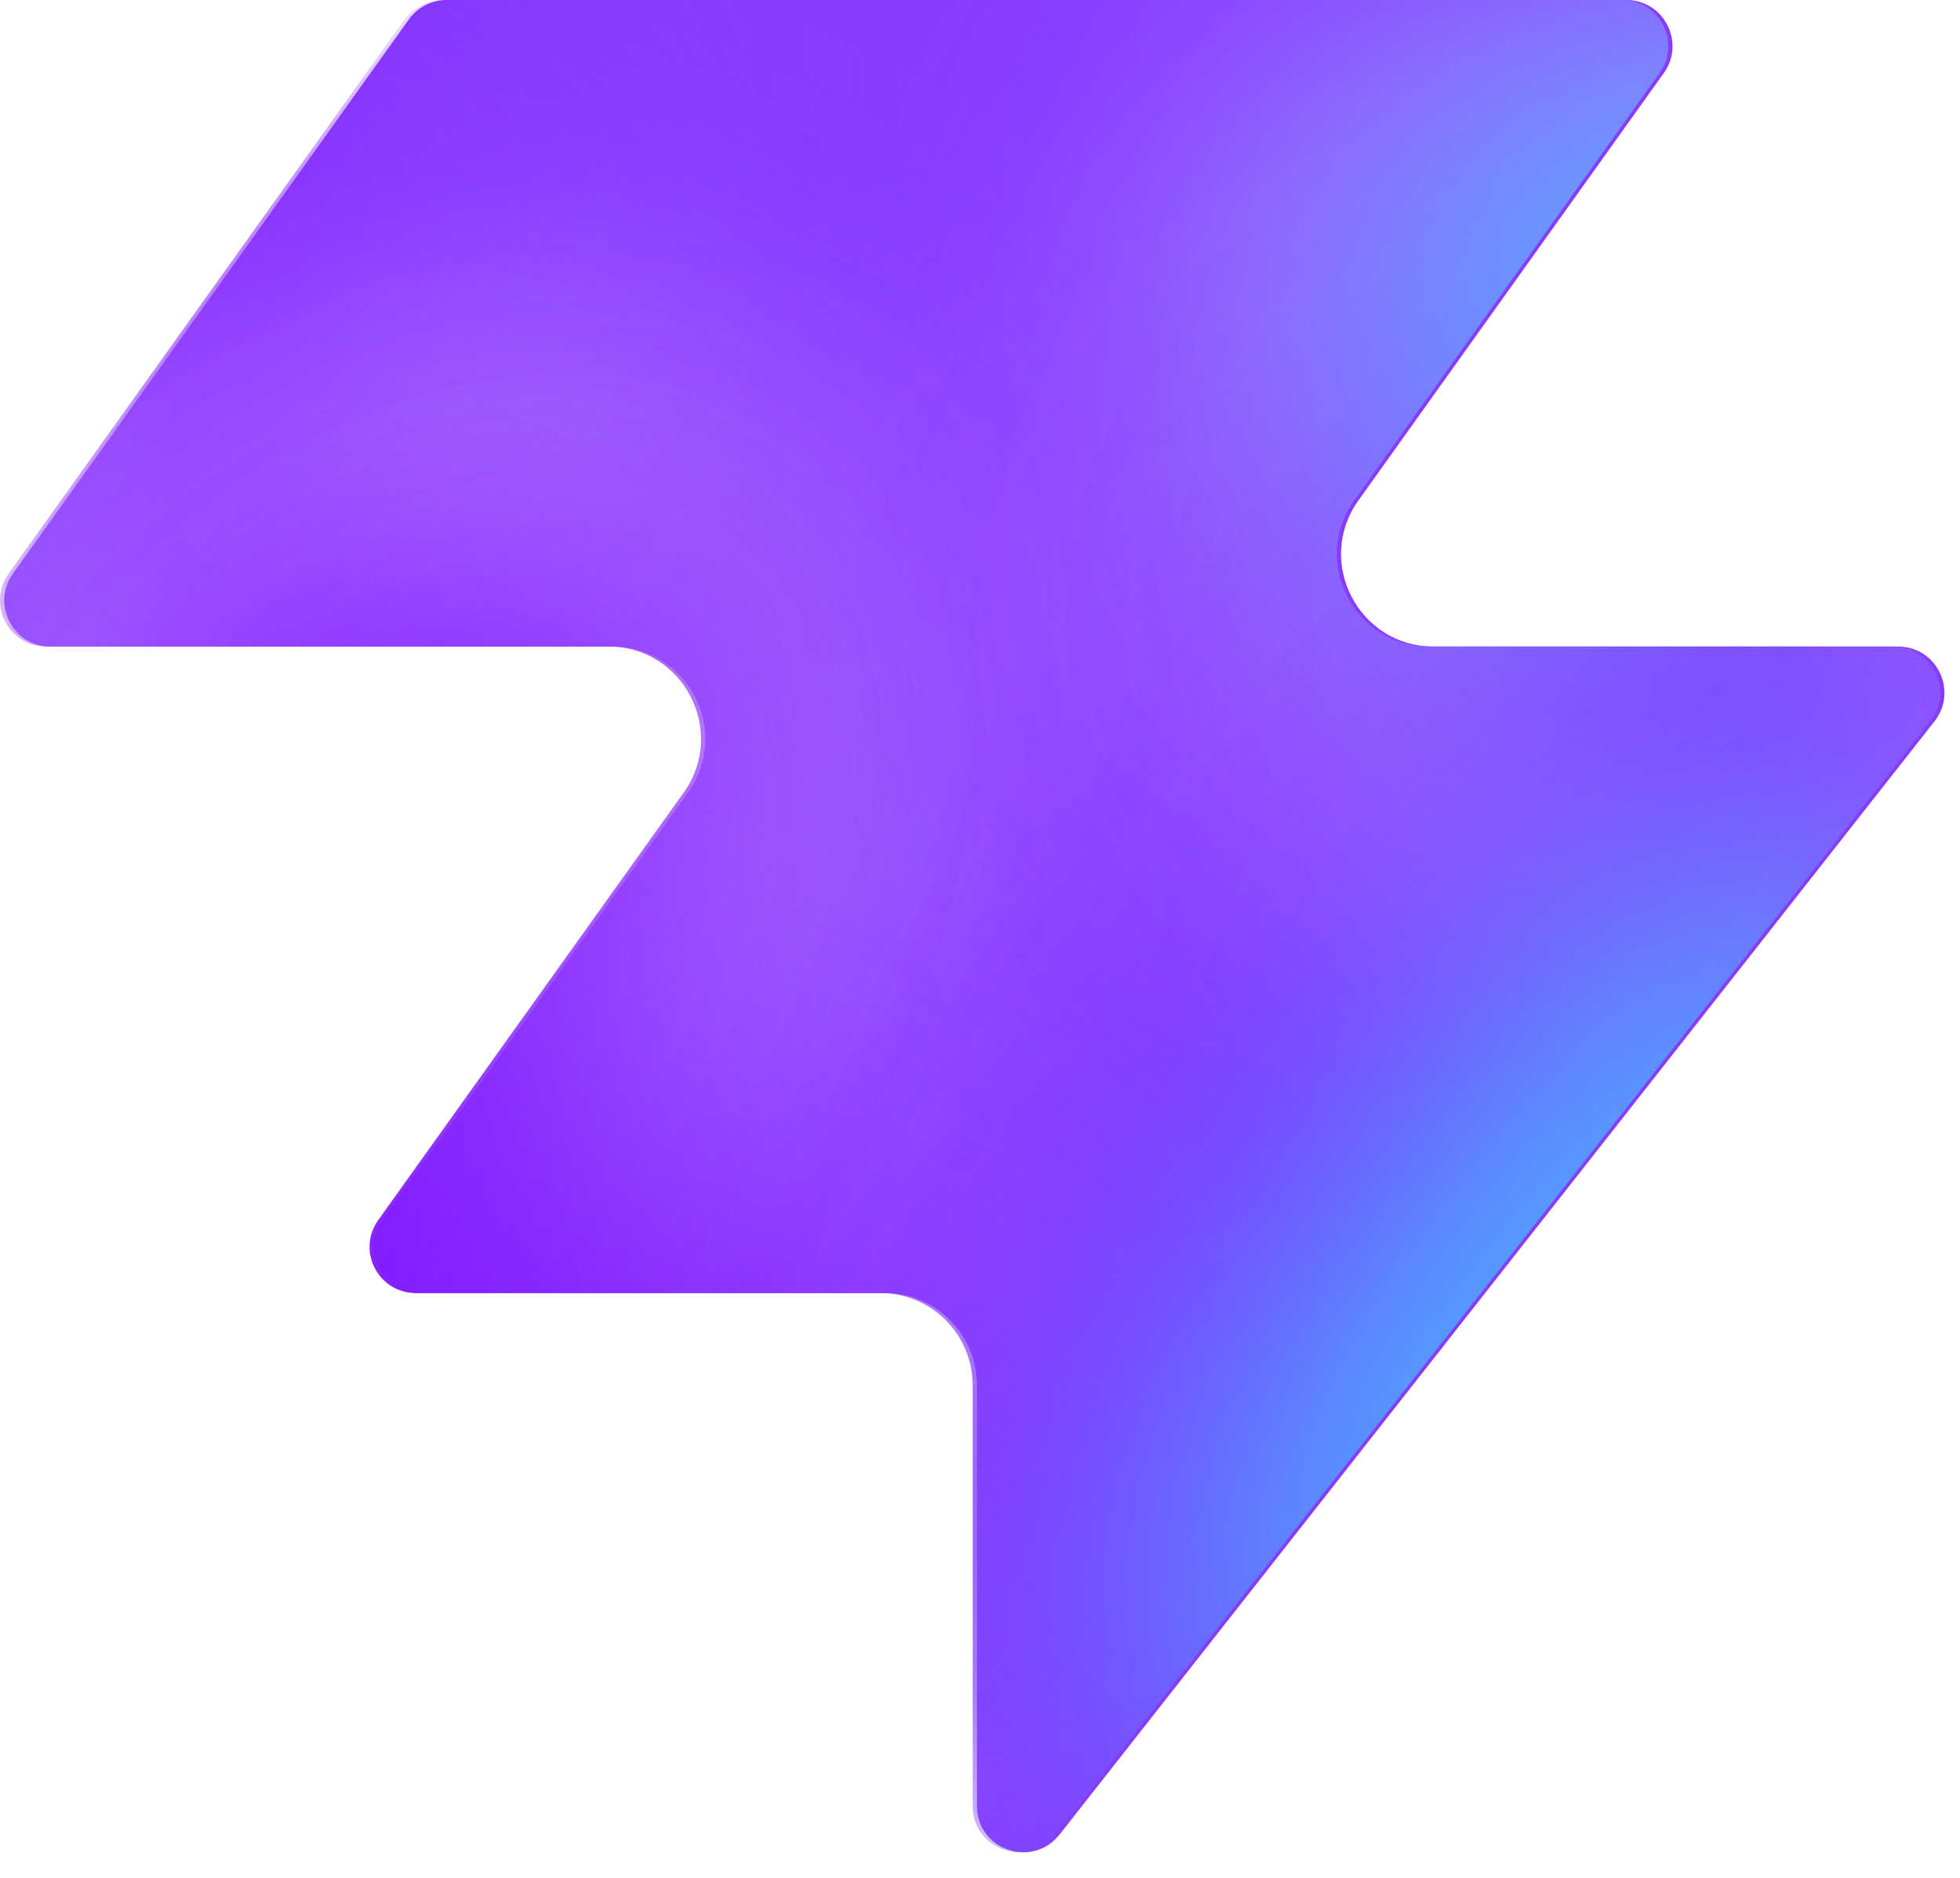
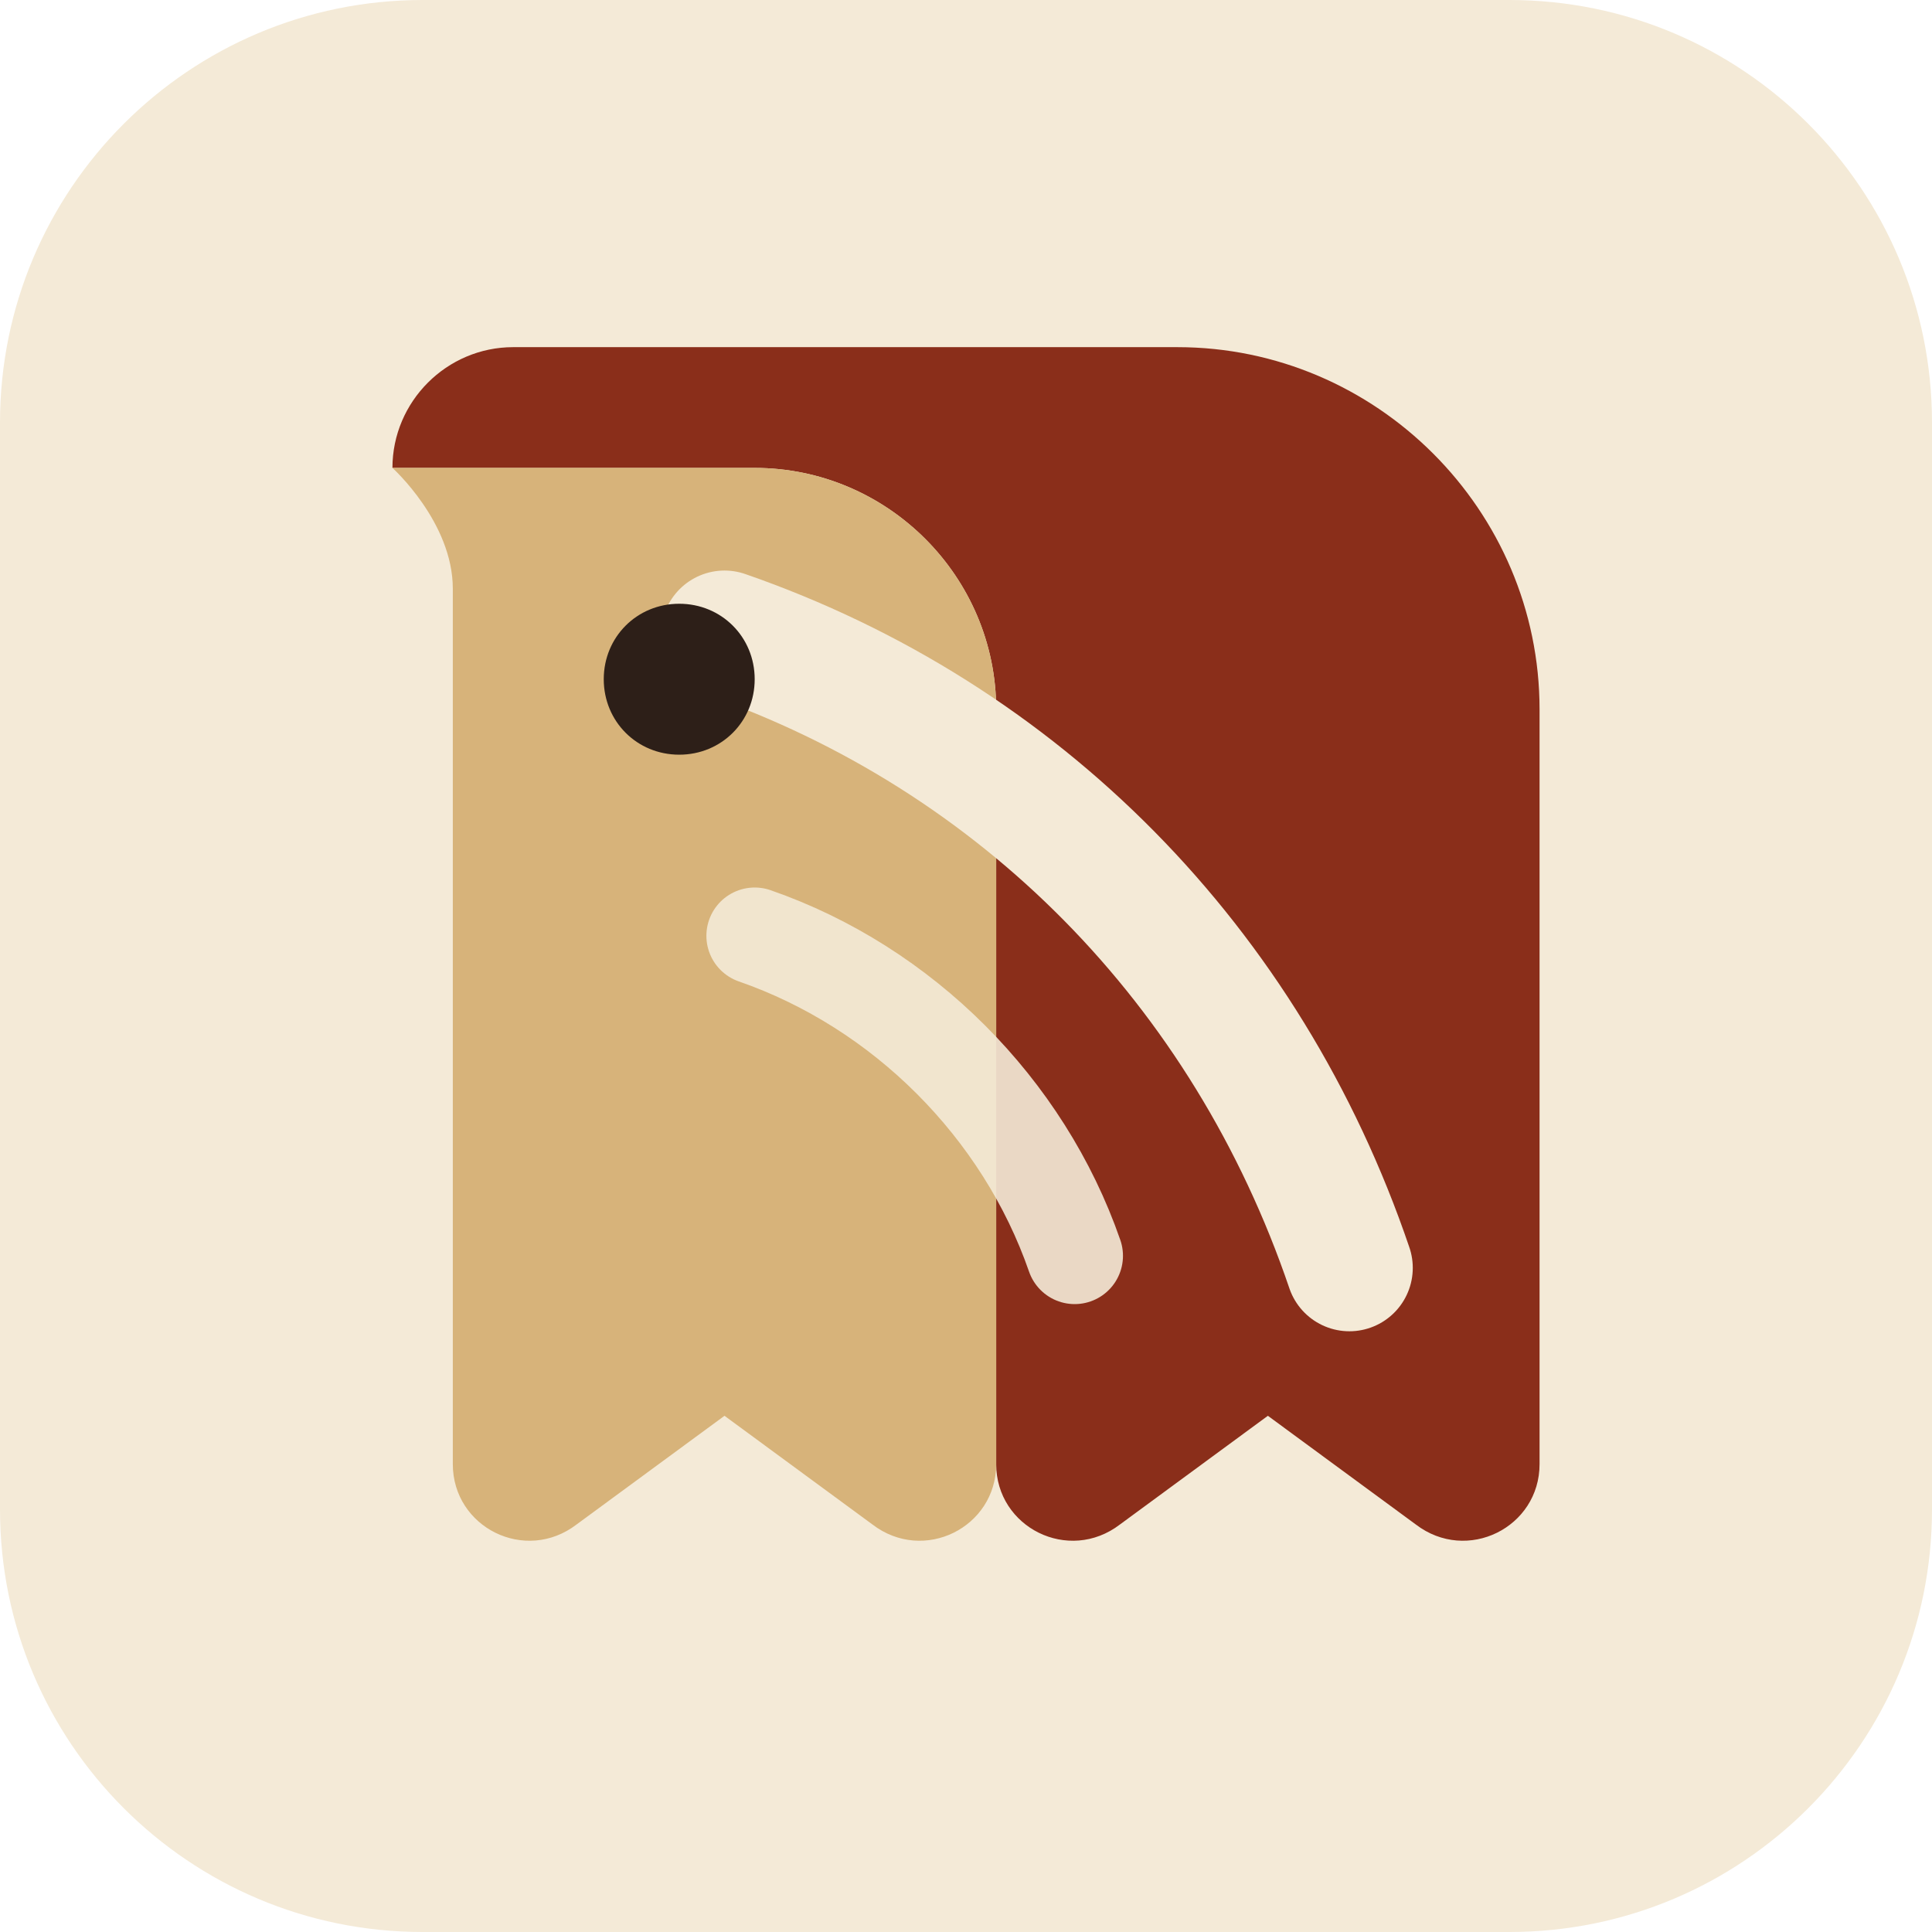
- <svg xmlns="http://www.w3.org/2000/svg" width="48" height="46" fill="none" viewBox="0 0 48 46">
-   <path fill="#863bff" d="M25.946 44.938c-.664.845-2.021.375-2.021-.698V33.937a2.26 2.26 0 0 0-2.262-2.262H10.287c-.92 0-1.456-1.04-.92-1.788l7.48-10.471c1.07-1.497 0-3.578-1.842-3.578H1.237c-.92 0-1.456-1.04-.92-1.788L10.013.474c.214-.297.556-.474.92-.474h28.894c.92 0 1.456 1.04.92 1.788l-7.48 10.471c-1.07 1.498 0 3.579 1.842 3.579h11.377c.943 0 1.473 1.088.89 1.83L25.947 44.94z" style="fill:#863bff;fill:color(display-p3 .525 .23 1);fill-opacity:1" />
-   <mask id="a" width="48" height="46" x="0" y="0" maskUnits="userSpaceOnUse" style="mask-type:alpha">
-     <path fill="#000" d="M25.842 44.938c-.664.844-2.021.375-2.021-.698V33.937a2.26 2.26 0 0 0-2.262-2.262H10.183c-.92 0-1.456-1.04-.92-1.788l7.48-10.471c1.07-1.498 0-3.579-1.842-3.579H1.133c-.92 0-1.456-1.04-.92-1.787L9.91.473c.214-.297.556-.474.92-.474h28.894c.92 0 1.456 1.04.92 1.788l-7.48 10.471c-1.07 1.498 0 3.578 1.842 3.578h11.377c.943 0 1.473 1.088.89 1.832L25.843 44.94z" style="fill:#000;fill-opacity:1" />
-   </mask>
-   <g mask="url(#a)">
-     <g filter="url(#b)">
-       <ellipse cx="5.508" cy="14.704" fill="#ede6ff" rx="5.508" ry="14.704" style="fill:#ede6ff;fill:color(display-p3 .927 .903 1);fill-opacity:1" transform="matrix(.00324 1 1 -.00324 -4.47 31.516)" />
-     </g>
-     <g filter="url(#c)">
-       <ellipse cx="10.399" cy="29.851" fill="#ede6ff" rx="10.399" ry="29.851" style="fill:#ede6ff;fill:color(display-p3 .927 .903 1);fill-opacity:1" transform="matrix(.00324 1 1 -.00324 -39.328 7.883)" />
-     </g>
-     <g filter="url(#d)">
-       <ellipse cx="5.508" cy="30.487" fill="#7e14ff" rx="5.508" ry="30.487" style="fill:#7e14ff;fill:color(display-p3 .492 .077 1);fill-opacity:1" transform="rotate(89.814 -25.913 -14.639)scale(1 -1)" />
-     </g>
-     <g filter="url(#e)">
-       <ellipse cx="5.508" cy="30.599" fill="#7e14ff" rx="5.508" ry="30.599" style="fill:#7e14ff;fill:color(display-p3 .492 .077 1);fill-opacity:1" transform="rotate(89.814 -32.644 -3.334)scale(1 -1)" />
-     </g>
-     <g filter="url(#f)">
-       <ellipse cx="5.508" cy="30.599" fill="#7e14ff" rx="5.508" ry="30.599" style="fill:#7e14ff;fill:color(display-p3 .492 .077 1);fill-opacity:1" transform="matrix(.00324 1 1 -.00324 -34.34 30.47)" />
-     </g>
-     <g filter="url(#g)">
-       <ellipse cx="14.072" cy="22.078" fill="#ede6ff" rx="14.072" ry="22.078" style="fill:#ede6ff;fill:color(display-p3 .927 .903 1);fill-opacity:1" transform="rotate(93.35 24.506 48.493)scale(-1 1)" />
-     </g>
-     <g filter="url(#h)">
-       <ellipse cx="3.47" cy="21.501" fill="#7e14ff" rx="3.47" ry="21.501" style="fill:#7e14ff;fill:color(display-p3 .492 .077 1);fill-opacity:1" transform="rotate(89.009 28.708 47.59)scale(-1 1)" />
-     </g>
-     <g filter="url(#i)">
-       <ellipse cx="3.47" cy="21.501" fill="#7e14ff" rx="3.47" ry="21.501" style="fill:#7e14ff;fill:color(display-p3 .492 .077 1);fill-opacity:1" transform="rotate(89.009 28.708 47.59)scale(-1 1)" />
-     </g>
-     <g filter="url(#j)">
-       <ellipse cx=".387" cy="8.972" fill="#7e14ff" rx="4.407" ry="29.108" style="fill:#7e14ff;fill:color(display-p3 .492 .077 1);fill-opacity:1" transform="rotate(39.51 .387 8.972)" />
-     </g>
-     <g filter="url(#k)">
-       <ellipse cx="47.523" cy="-6.092" fill="#7e14ff" rx="4.407" ry="29.108" style="fill:#7e14ff;fill:color(display-p3 .492 .077 1);fill-opacity:1" transform="rotate(37.892 47.523 -6.092)" />
-     </g>
-     <g filter="url(#l)">
-       <ellipse cx="41.412" cy="6.333" fill="#47bfff" rx="5.971" ry="9.665" style="fill:#47bfff;fill:color(display-p3 .28 .748 1);fill-opacity:1" transform="rotate(37.892 41.412 6.333)" />
-     </g>
-     <g filter="url(#m)">
-       <ellipse cx="-1.879" cy="38.332" fill="#7e14ff" rx="4.407" ry="29.108" style="fill:#7e14ff;fill:color(display-p3 .492 .077 1);fill-opacity:1" transform="rotate(37.892 -1.88 38.332)" />
-     </g>
-     <g filter="url(#n)">
-       <ellipse cx="-1.879" cy="38.332" fill="#7e14ff" rx="4.407" ry="29.108" style="fill:#7e14ff;fill:color(display-p3 .492 .077 1);fill-opacity:1" transform="rotate(37.892 -1.88 38.332)" />
-     </g>
-     <g filter="url(#o)">
-       <ellipse cx="35.651" cy="29.907" fill="#7e14ff" rx="4.407" ry="29.108" style="fill:#7e14ff;fill:color(display-p3 .492 .077 1);fill-opacity:1" transform="rotate(37.892 35.651 29.907)" />
-     </g>
-     <g filter="url(#p)">
-       <ellipse cx="38.418" cy="32.4" fill="#47bfff" rx="5.971" ry="15.297" style="fill:#47bfff;fill:color(display-p3 .28 .748 1);fill-opacity:1" transform="rotate(37.892 38.418 32.4)" />
-     </g>
-   </g>
-   <defs>
-     <filter id="b" width="60.045" height="41.654" x="-19.77" y="16.149" color-interpolation-filters="sRGB" filterUnits="userSpaceOnUse">
-       <feFlood flood-opacity="0" result="BackgroundImageFix" />
-       <feBlend in="SourceGraphic" in2="BackgroundImageFix" result="shape" />
-       <feGaussianBlur result="effect1_foregroundBlur_2002_17158" stdDeviation="7.659" />
-     </filter>
-     <filter id="c" width="90.34" height="51.437" x="-54.613" y="-7.533" color-interpolation-filters="sRGB" filterUnits="userSpaceOnUse">
-       <feFlood flood-opacity="0" result="BackgroundImageFix" />
-       <feBlend in="SourceGraphic" in2="BackgroundImageFix" result="shape" />
-       <feGaussianBlur result="effect1_foregroundBlur_2002_17158" stdDeviation="7.659" />
-     </filter>
-     <filter id="d" width="79.355" height="29.4" x="-49.64" y="2.03" color-interpolation-filters="sRGB" filterUnits="userSpaceOnUse">
-       <feFlood flood-opacity="0" result="BackgroundImageFix" />
-       <feBlend in="SourceGraphic" in2="BackgroundImageFix" result="shape" />
-       <feGaussianBlur result="effect1_foregroundBlur_2002_17158" stdDeviation="4.596" />
-     </filter>
-     <filter id="e" width="79.579" height="29.4" x="-45.045" y="20.029" color-interpolation-filters="sRGB" filterUnits="userSpaceOnUse">
-       <feFlood flood-opacity="0" result="BackgroundImageFix" />
-       <feBlend in="SourceGraphic" in2="BackgroundImageFix" result="shape" />
-       <feGaussianBlur result="effect1_foregroundBlur_2002_17158" stdDeviation="4.596" />
-     </filter>
-     <filter id="f" width="79.579" height="29.4" x="-43.513" y="21.178" color-interpolation-filters="sRGB" filterUnits="userSpaceOnUse">
-       <feFlood flood-opacity="0" result="BackgroundImageFix" />
-       <feBlend in="SourceGraphic" in2="BackgroundImageFix" result="shape" />
-       <feGaussianBlur result="effect1_foregroundBlur_2002_17158" stdDeviation="4.596" />
-     </filter>
-     <filter id="g" width="74.749" height="58.852" x="15.756" y="-17.901" color-interpolation-filters="sRGB" filterUnits="userSpaceOnUse">
-       <feFlood flood-opacity="0" result="BackgroundImageFix" />
-       <feBlend in="SourceGraphic" in2="BackgroundImageFix" result="shape" />
-       <feGaussianBlur result="effect1_foregroundBlur_2002_17158" stdDeviation="7.659" />
-     </filter>
-     <filter id="h" width="61.377" height="25.362" x="23.548" y="2.284" color-interpolation-filters="sRGB" filterUnits="userSpaceOnUse">
-       <feFlood flood-opacity="0" result="BackgroundImageFix" />
-       <feBlend in="SourceGraphic" in2="BackgroundImageFix" result="shape" />
-       <feGaussianBlur result="effect1_foregroundBlur_2002_17158" stdDeviation="4.596" />
-     </filter>
-     <filter id="i" width="61.377" height="25.362" x="23.548" y="2.284" color-interpolation-filters="sRGB" filterUnits="userSpaceOnUse">
-       <feFlood flood-opacity="0" result="BackgroundImageFix" />
-       <feBlend in="SourceGraphic" in2="BackgroundImageFix" result="shape" />
-       <feGaussianBlur result="effect1_foregroundBlur_2002_17158" stdDeviation="4.596" />
-     </filter>
-     <filter id="j" width="56.045" height="63.649" x="-27.636" y="-22.853" color-interpolation-filters="sRGB" filterUnits="userSpaceOnUse">
-       <feFlood flood-opacity="0" result="BackgroundImageFix" />
-       <feBlend in="SourceGraphic" in2="BackgroundImageFix" result="shape" />
-       <feGaussianBlur result="effect1_foregroundBlur_2002_17158" stdDeviation="4.596" />
-     </filter>
-     <filter id="k" width="54.814" height="64.646" x="20.116" y="-38.415" color-interpolation-filters="sRGB" filterUnits="userSpaceOnUse">
-       <feFlood flood-opacity="0" result="BackgroundImageFix" />
-       <feBlend in="SourceGraphic" in2="BackgroundImageFix" result="shape" />
-       <feGaussianBlur result="effect1_foregroundBlur_2002_17158" stdDeviation="4.596" />
-     </filter>
-     <filter id="l" width="33.541" height="35.313" x="24.641" y="-11.323" color-interpolation-filters="sRGB" filterUnits="userSpaceOnUse">
-       <feFlood flood-opacity="0" result="BackgroundImageFix" />
-       <feBlend in="SourceGraphic" in2="BackgroundImageFix" result="shape" />
-       <feGaussianBlur result="effect1_foregroundBlur_2002_17158" stdDeviation="4.596" />
-     </filter>
-     <filter id="m" width="54.814" height="64.646" x="-29.286" y="6.009" color-interpolation-filters="sRGB" filterUnits="userSpaceOnUse">
-       <feFlood flood-opacity="0" result="BackgroundImageFix" />
-       <feBlend in="SourceGraphic" in2="BackgroundImageFix" result="shape" />
-       <feGaussianBlur result="effect1_foregroundBlur_2002_17158" stdDeviation="4.596" />
-     </filter>
-     <filter id="n" width="54.814" height="64.646" x="-29.286" y="6.009" color-interpolation-filters="sRGB" filterUnits="userSpaceOnUse">
-       <feFlood flood-opacity="0" result="BackgroundImageFix" />
-       <feBlend in="SourceGraphic" in2="BackgroundImageFix" result="shape" />
-       <feGaussianBlur result="effect1_foregroundBlur_2002_17158" stdDeviation="4.596" />
-     </filter>
-     <filter id="o" width="54.814" height="64.646" x="8.244" y="-2.416" color-interpolation-filters="sRGB" filterUnits="userSpaceOnUse">
-       <feFlood flood-opacity="0" result="BackgroundImageFix" />
-       <feBlend in="SourceGraphic" in2="BackgroundImageFix" result="shape" />
-       <feGaussianBlur result="effect1_foregroundBlur_2002_17158" stdDeviation="4.596" />
-     </filter>
-     <filter id="p" width="39.409" height="43.623" x="18.713" y="10.588" color-interpolation-filters="sRGB" filterUnits="userSpaceOnUse">
-       <feFlood flood-opacity="0" result="BackgroundImageFix" />
-       <feBlend in="SourceGraphic" in2="BackgroundImageFix" result="shape" />
-       <feGaussianBlur result="effect1_foregroundBlur_2002_17158" stdDeviation="4.596" />
-     </filter>
-   </defs>
+ <svg xmlns="http://www.w3.org/2000/svg" viewBox="0 0 64 64" role="img" aria-labelledby="title desc">
+   <rect width="64" height="64" rx="14" fill="#f4ead7" />
+   <path d="M13 15.5c0-2.2 1.8-4 4-4h22c6.6 0 12 5.4 12 12v25c0 2.1-2.4 3.3-4.1 2L42 46.9l-4.9 3.6c-1.7 1.3-4.1.1-4.1-2V23.5c0-4.4-3.6-8-8-8H13Z" fill="#8a2e1a" />
+   <path d="M13 15.5h12c4.4 0 8 3.6 8 8v25c0 2.1-2.4 3.3-4.1 2L24 46.9l-4.9 3.6c-1.7 1.3-4.1.1-4.1-2v-29c0-2.2-2-4-2-4Z" fill="#d7b37a" />
+   <path d="M24 21c9.8 3.4 17.3 11 20.7 21" fill="none" stroke="#f4ead7" stroke-width="4.2" stroke-linecap="round" />
+   <path d="M25 31c4.9 1.7 8.9 5.7 10.6 10.6" fill="none" stroke="#f4ead7" stroke-width="3.2" stroke-linecap="round" opacity=".9" />
+   <path d="M20 22.5c0-1.4 1.1-2.5 2.5-2.5S25 21.1 25 22.5 23.9 25 22.5 25 20 23.9 20 22.5Z" fill="#2d1f18" />
</svg>
